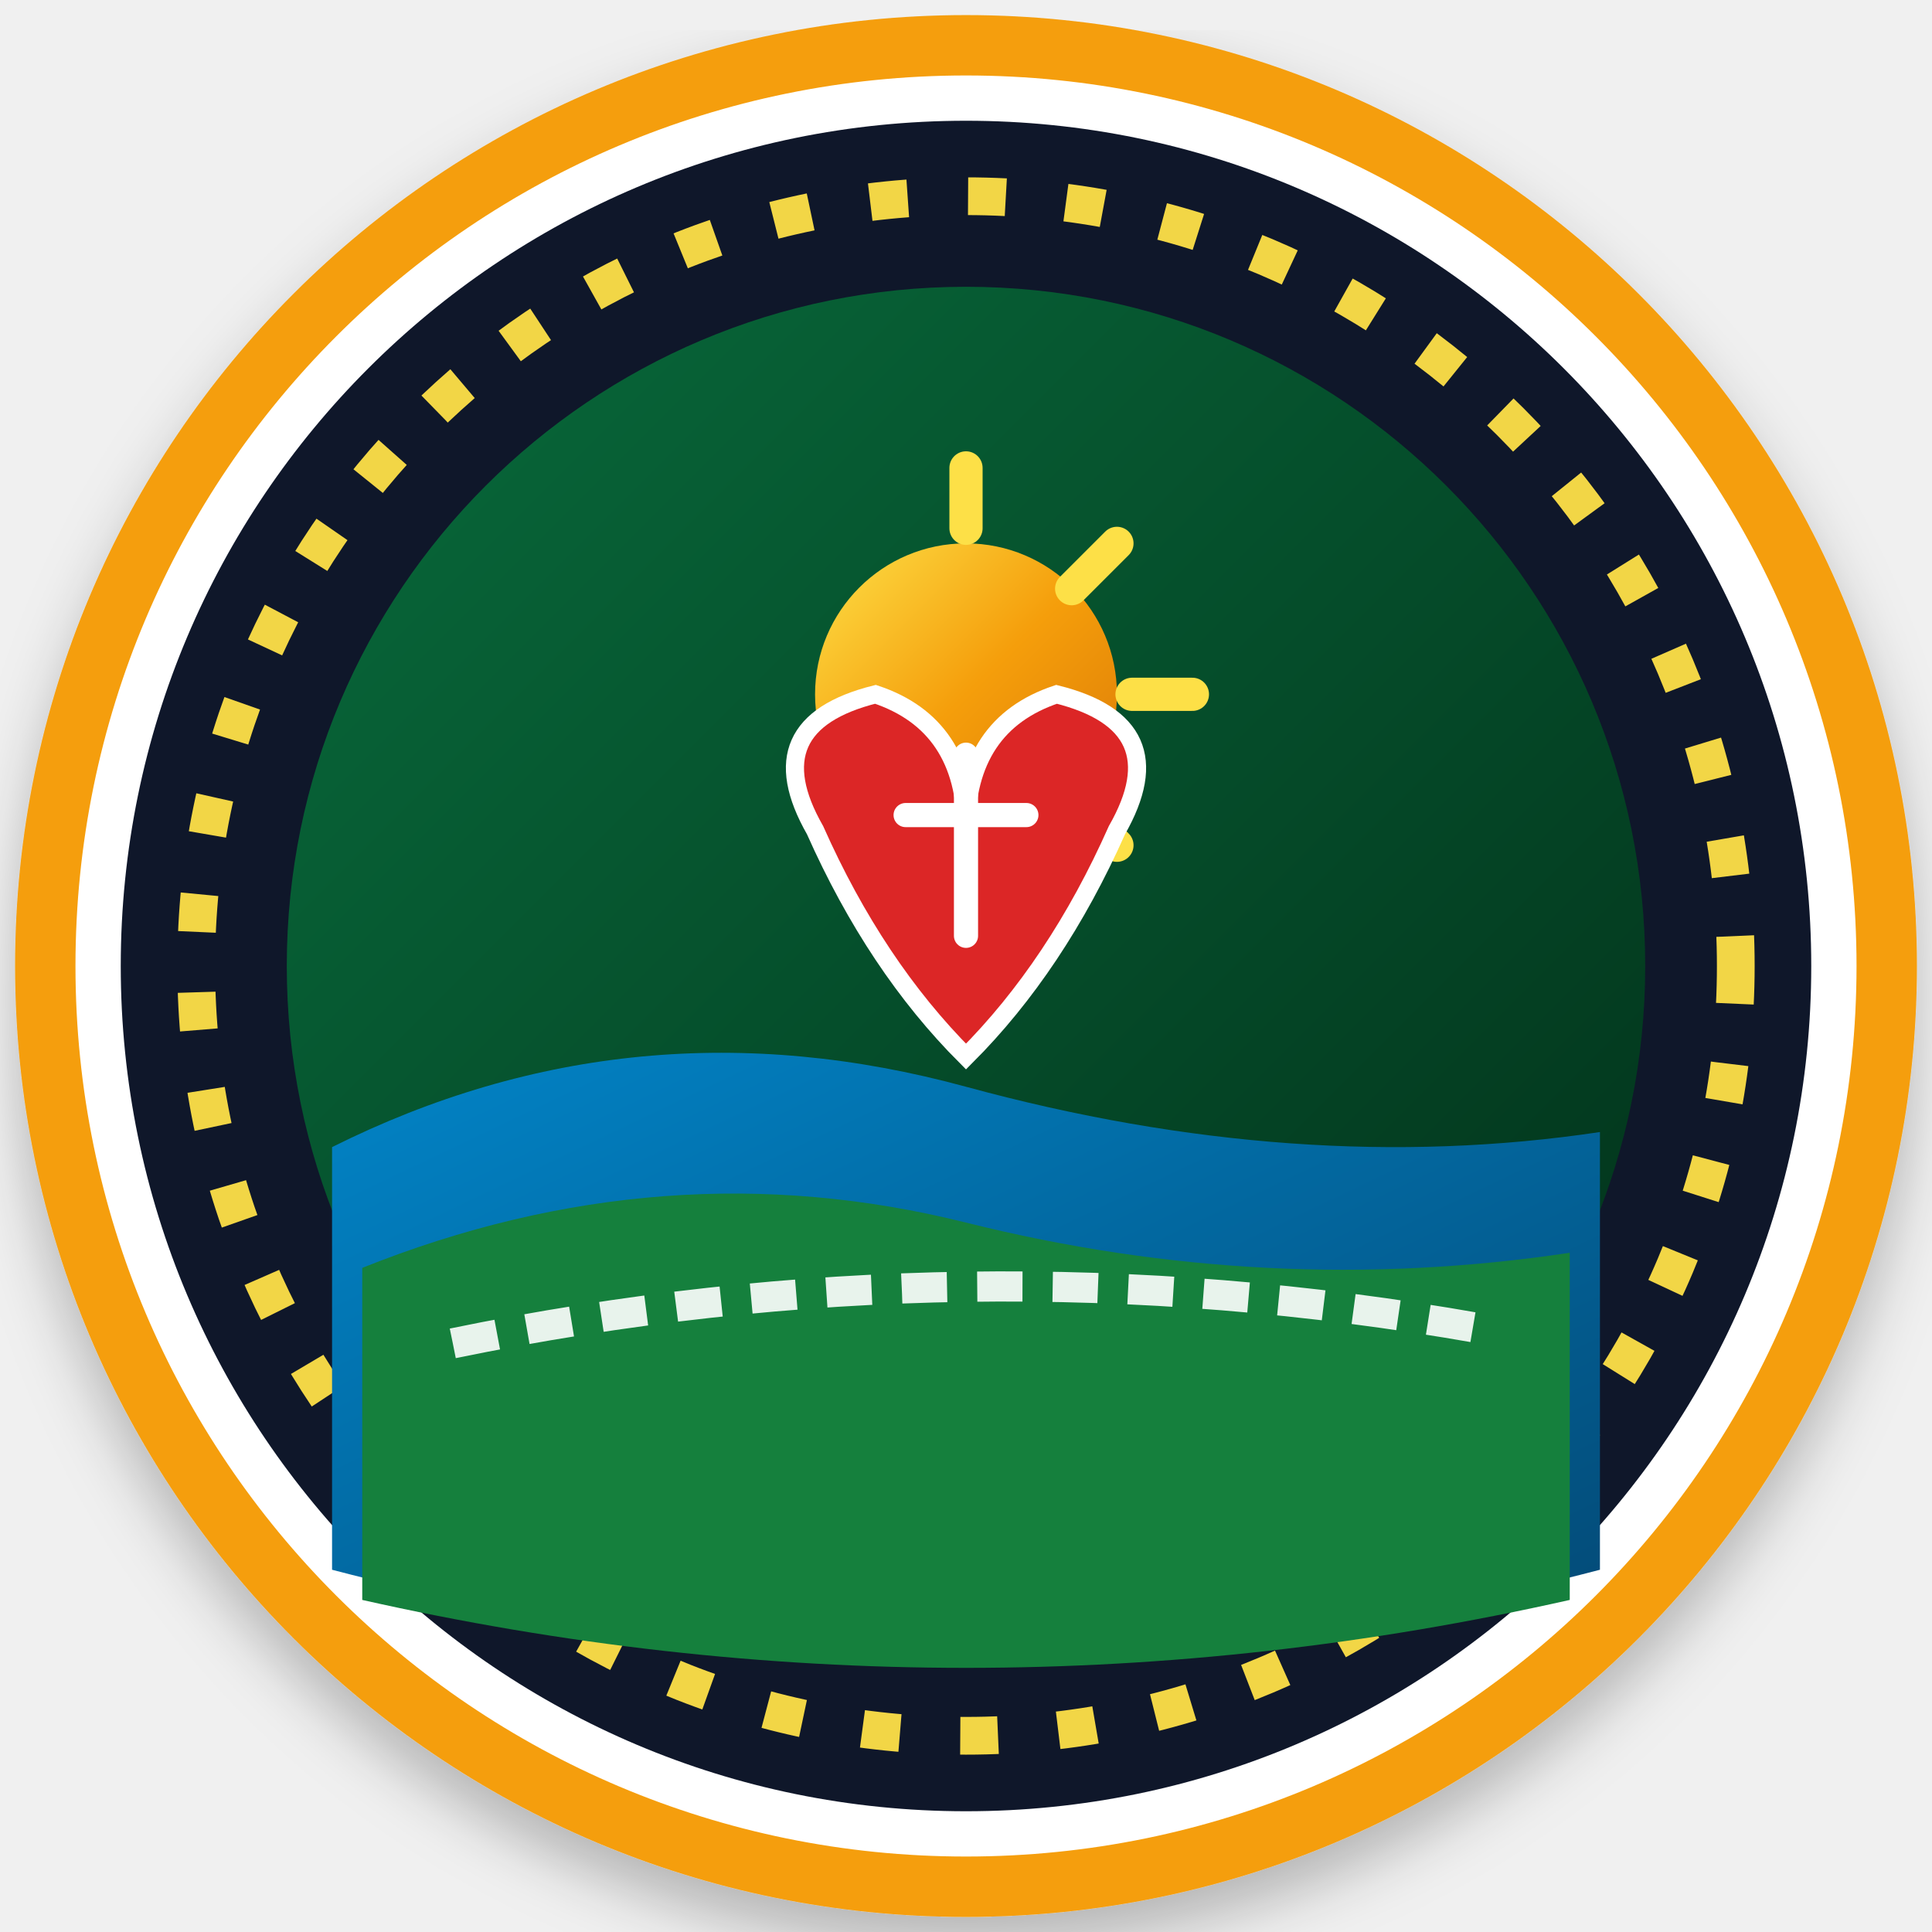
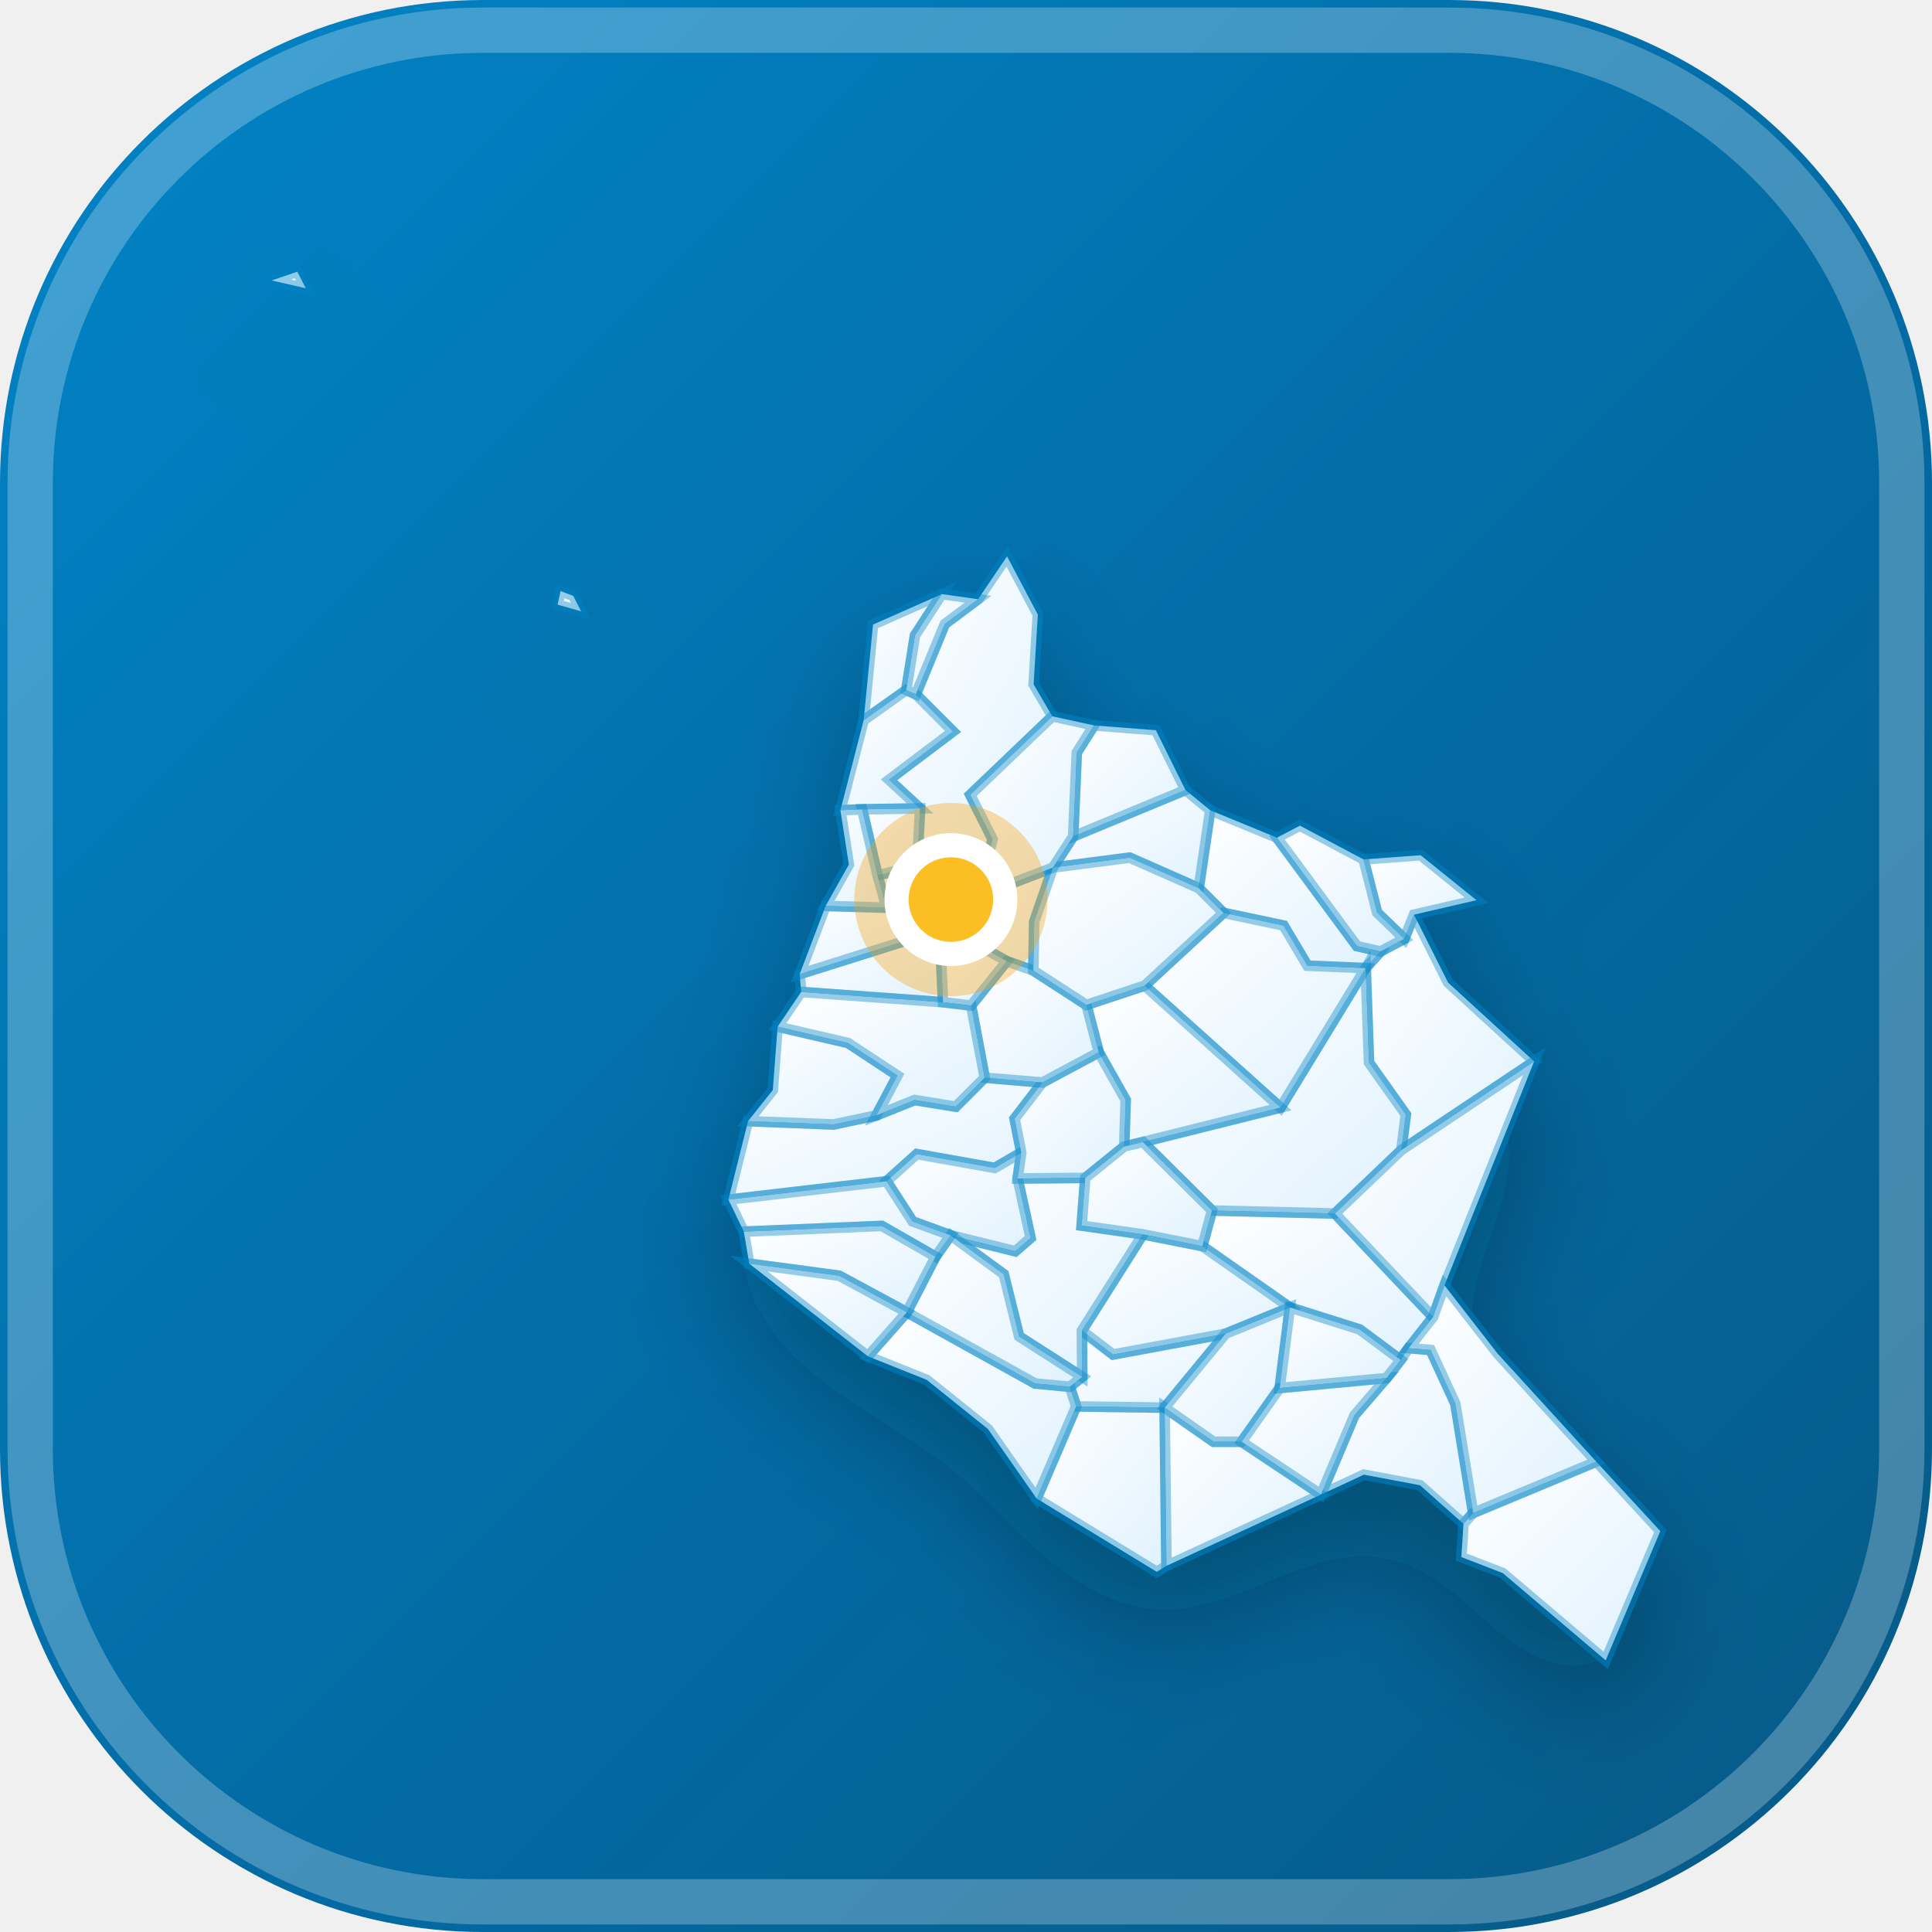
- <svg xmlns="http://www.w3.org/2000/svg" viewBox="0 0 128 128" width="100%" height="100%">
+ <svg xmlns="http://www.w3.org/2000/svg" viewBox="0 0 64 64" width="64" height="64">
  <defs>
-     <linearGradient id="inabangaGreen" x1="0%" y1="0%" x2="100%" y2="100%">
-       <stop offset="0%" stop-color="#086b3c" />
-       <stop offset="100%" stop-color="#022e18" />
+     <linearGradient id="bg" x1="0%" y1="0%" x2="100%" y2="100%">
+       <stop offset="0%" stop-color="#0284c7" />
+       <stop offset="60%" stop-color="#0369a1" />
+       <stop offset="100%" stop-color="#075985" />
    </linearGradient>
-     <linearGradient id="inabangaBlue" x1="0%" y1="0%" x2="100%" y2="100%">
-       <stop offset="0%" stop-color="#0284c7" />
-       <stop offset="100%" stop-color="#034975" />
+     <linearGradient id="mapFill" x1="0%" y1="0%" x2="100%" y2="100%">
+       <stop offset="0%" stop-color="#ffffff" />
+       <stop offset="100%" stop-color="#e0f2fe" />
    </linearGradient>
-     <linearGradient id="inabangaGold" x1="0%" y1="0%" x2="100%" y2="100%">
-       <stop offset="0%" stop-color="#fde047" />
-       <stop offset="50%" stop-color="#f59e0b" />
-       <stop offset="100%" stop-color="#d97706" />
-     </linearGradient>
-     <filter id="badgeShadow" x="-10%" y="-10%" width="120%" height="120%">
-       <feDropShadow dx="0" dy="2" stdDeviation="2" flood-opacity="0.25" />
+     <filter id="shadow" x="-10%" y="-10%" width="120%" height="120%">
+       <feDropShadow dx="0" dy="2" stdDeviation="2" flood-color="#0f172a" flood-opacity="0.3" />
    </filter>
  </defs>
-   <circle cx="64" cy="64" r="61" fill="#ffffff" stroke="#f59e0b" stroke-width="4" filter="url(#badgeShadow)" />
-   <circle cx="64" cy="64" r="56" fill="#0f172a" />
-   <circle cx="64" cy="64" r="51" fill="none" stroke="#fde047" stroke-width="2.5" stroke-dasharray="2.5 4" opacity="0.95" />
-   <circle cx="64" cy="64" r="45" fill="url(#inabangaGreen)" />
-   <g transform="translate(64, 46)">
-     <circle cx="0" cy="0" r="10" fill="url(#inabangaGold)" />
-     <path d="M0 -15 L0 -11" stroke="#fde047" stroke-width="2.2" stroke-linecap="round" />
-     <path d="M10 -10 L7 -7" stroke="#fde047" stroke-width="2.2" stroke-linecap="round" />
-     <path d="M15 0 L11 0" stroke="#fde047" stroke-width="2.2" stroke-linecap="round" />
-     <path d="M10 10 L7 7" stroke="#fde047" stroke-width="2.2" stroke-linecap="round" />
-     <path d="M0 15 L0 11" stroke="#fde047" stroke-width="2.2" stroke-linecap="round" />
-     <path d="-10 10 L-7 7" stroke="#fde047" stroke-width="2.2" stroke-linecap="round" />
-     <path d="-15 0 L-11 0" stroke="#fde047" stroke-width="2.2" stroke-linecap="round" />
-     <path d="-10 -10 L-7 -7" stroke="#fde047" stroke-width="2.2" stroke-linecap="round" />
+   <rect width="64" height="64" rx="16" fill="url(#bg)" />
+   <rect width="62" height="62" x="1" y="1" rx="15" fill="none" stroke="#ffffff" stroke-opacity="0.25" stroke-width="1.5" />
+   <g filter="url(#shadow)">
+     <path d="M 50.82,35.16 L 47.97,32.55 L 46.84,30.30 L 46.52,31.10 L 45.73,31.52 L 45.24,32.07 L 45.35,35.20 L 46.57,36.92 L 46.42,38.10 L 50.82,35.16 Z" fill="url(#mapFill)" stroke="#0284c7" stroke-width="0.35" stroke-opacity="0.4" />
+     <path d="M 38.58,46.63 L 35.65,46.59 L 34.34,49.64 L 38.32,52.07 L 38.64,51.87 L 38.58,46.63 Z" fill="url(#mapFill)" stroke="#0284c7" stroke-width="0.35" stroke-opacity="0.4" />
+     <path d="M 34.53,35.86 L 32.62,35.70 L 31.66,36.66 L 30.30,36.44 L 29.03,36.95 L 27.61,37.25 L 24.78,37.14 L 24.13,39.74 L 29.37,39.13 L 30.37,38.23 L 32.95,38.69 L 33.83,38.18 L 33.61,37.06 L 34.53,35.86 Z" fill="url(#mapFill)" stroke="#0284c7" stroke-width="0.35" stroke-opacity="0.4" />
+     <path d="M 44.22,40.20 L 40.15,40.10 L 39.83,41.28 L 42.73,43.31 L 45.04,44.04 L 46.40,45.05 L 46.66,44.66 L 47.47,43.63 L 44.22,40.20 Z" fill="url(#mapFill)" stroke="#0284c7" stroke-width="0.35" stroke-opacity="0.4" />
+     <path d="M 35.84,44.08 L 35.85,45.61 L 35.44,45.94 L 35.65,46.59 L 38.58,46.63 L 40.60,44.18 L 36.87,44.87 L 35.84,44.08 Z" fill="url(#mapFill)" stroke="#0284c7" stroke-width="0.35" stroke-opacity="0.4" />
+     <path d="M 42.30,27.75 L 40.09,26.84 L 39.71,29.42 L 40.53,30.24 L 42.52,30.66 L 43.31,31.99 L 45.24,32.07 L 45.73,31.52 L 44.95,31.34 L 42.30,27.75 Z" fill="url(#mapFill)" stroke="#0284c7" stroke-width="0.35" stroke-opacity="0.4" />
+     <path d="M 34.86,23.73 L 34.24,22.67 L 34.38,20.36 L 33.36,18.43 L 32.40,19.85 L 31.30,20.67 L 30.34,23.00 L 31.57,24.23 L 29.45,25.83 L 30.48,26.78 L 30.38,28.68 L 32.64,28.75 L 32.88,27.80 L 32.14,26.33 L 34.86,23.73 Z" fill="url(#mapFill)" stroke="#0284c7" stroke-width="0.35" stroke-opacity="0.4" />
+     <path d="M 29.03,36.95 L 29.73,35.63 L 28.09,34.55 L 25.76,34.01 L 25.60,36.11 L 24.78,37.14 L 27.61,37.25 L 29.03,36.95 Z" fill="url(#mapFill)" stroke="#0284c7" stroke-width="0.35" stroke-opacity="0.4" />
+     <path d="M 34.23,32.15 L 34.26,30.53 L 34.88,28.74 L 32.40,29.69 L 32.01,31.08 L 33.35,31.84 L 34.23,32.15 Z" fill="url(#mapFill)" stroke="#0284c7" stroke-width="0.35" stroke-opacity="0.4" />
+     <path d="M 48.80,50.12 L 48.21,46.50 L 47.39,44.72 L 46.66,44.66 L 46.40,45.05 L 45.93,45.65 L 44.87,46.88 L 43.76,49.51 L 45.18,48.85 L 47.04,49.20 L 48.48,50.48 L 48.80,50.12 Z" fill="url(#mapFill)" stroke="#0284c7" stroke-width="0.35" stroke-opacity="0.4" />
+     <path d="M 39.83,41.28 L 37.86,40.89 L 35.84,44.08 L 36.87,44.87 L 40.60,44.18 L 42.73,43.31 L 39.83,41.28 Z" fill="url(#mapFill)" stroke="#0284c7" stroke-width="0.35" stroke-opacity="0.4" />
+     <path d="M 37.86,40.89 L 35.83,40.60 L 35.95,39.02 L 33.71,39.04 L 34.14,41.01 L 33.63,41.45 L 31.49,40.92 L 33.25,42.21 L 33.76,44.27 L 35.85,45.61 L 35.84,44.08 L 37.86,40.89 Z" fill="url(#mapFill)" stroke="#0284c7" stroke-width="0.35" stroke-opacity="0.4" />
+     <path d="M 31.15,31.24 L 30.87,30.89 L 26.49,32.27 L 26.54,32.86 L 31.24,33.20 L 31.15,31.24 Z" fill="url(#mapFill)" stroke="#0284c7" stroke-width="0.35" stroke-opacity="0.4" />
+     <path d="M 9.85,9.00 L 9.00,9.29 L 10.13,9.55 L 9.85,9.00 Z" fill="url(#mapFill)" stroke="#0284c7" stroke-width="0.35" stroke-opacity="0.4" />
+     <path d="M 41.13,47.76 L 40.20,47.76 L 38.58,46.63 L 38.64,51.87 L 43.76,49.51 L 41.13,47.76 Z" fill="url(#mapFill)" stroke="#0284c7" stroke-width="0.35" stroke-opacity="0.4" />
+     <path d="M 33.71,39.04 L 33.83,38.18 L 32.95,38.69 L 30.37,38.23 L 29.37,39.13 L 30.23,40.46 L 31.49,40.92 L 33.63,41.45 L 34.14,41.01 L 33.71,39.04 Z" fill="url(#mapFill)" stroke="#0284c7" stroke-width="0.35" stroke-opacity="0.4" />
+     <path d="M 40.09,26.84 L 39.27,26.17 L 35.55,27.71 L 34.88,28.74 L 37.42,28.41 L 39.71,29.42 L 40.09,26.84 Z" fill="url(#mapFill)" stroke="#0284c7" stroke-width="0.35" stroke-opacity="0.4" />
+     <path d="M 46.42,38.10 L 46.57,36.92 L 45.35,35.20 L 45.24,32.07 L 42.42,36.69 L 37.86,37.83 L 40.15,40.10 L 44.22,40.20 L 46.42,38.10 Z" fill="url(#mapFill)" stroke="#0284c7" stroke-width="0.35" stroke-opacity="0.4" />
+     <path d="M 39.27,26.17 L 38.29,24.19 L 36.24,24.03 L 35.67,24.93 L 35.55,27.71 L 39.27,26.17 Z" fill="url(#mapFill)" stroke="#0284c7" stroke-width="0.35" stroke-opacity="0.4" />
+     <path d="M 18.57,19.58 L 18.47,20.03 L 19.25,20.25 L 18.99,19.74 L 18.57,19.58 Z" fill="url(#mapFill)" stroke="#0284c7" stroke-width="0.35" stroke-opacity="0.4" />
+     <path d="M 30.55,29.79 L 30.38,28.68 L 29.07,29.00 L 29.37,30.07 L 30.55,29.79 Z" fill="url(#mapFill)" stroke="#0284c7" stroke-width="0.35" stroke-opacity="0.4" />
+     <path d="M 47.85,42.58 L 50.82,35.16 L 46.42,38.10 L 44.22,40.20 L 47.47,43.63 L 47.85,42.58 Z" fill="url(#mapFill)" stroke="#0284c7" stroke-width="0.35" stroke-opacity="0.4" />
+     <path d="M 35.44,45.94 L 34.29,45.83 L 30.04,43.47 L 28.75,44.93 L 30.70,45.71 L 32.73,47.34 L 34.34,49.64 L 35.65,46.59 L 35.44,45.94 Z" fill="url(#mapFill)" stroke="#0284c7" stroke-width="0.35" stroke-opacity="0.4" />
+     <path d="M 46.84,30.30 L 48.91,29.82 L 47.06,28.33 L 45.17,28.47 L 45.62,30.23 L 46.52,31.10 L 46.84,30.30 Z" fill="url(#mapFill)" stroke="#0284c7" stroke-width="0.35" stroke-opacity="0.4" />
+     <path d="M 45.17,28.47 L 43.06,27.35 L 42.30,27.75 L 44.95,31.34 L 45.73,31.52 L 46.52,31.10 L 45.62,30.23 L 45.17,28.47 Z" fill="url(#mapFill)" stroke="#0284c7" stroke-width="0.35" stroke-opacity="0.4" />
+     <path d="M 31.20,19.68 L 28.92,20.69 L 28.61,23.86 L 30.02,22.86 L 30.31,21.05 L 31.20,19.68 Z" fill="url(#mapFill)" stroke="#0284c7" stroke-width="0.35" stroke-opacity="0.4" />
+     <path d="M 45.24,32.07 L 43.31,31.99 L 42.52,30.66 L 40.53,30.24 L 37.92,32.65 L 42.42,36.69 L 45.24,32.07 Z" fill="url(#mapFill)" stroke="#0284c7" stroke-width="0.35" stroke-opacity="0.4" />
+     <path d="M 37.92,32.65 L 35.99,33.29 L 36.40,34.86 L 37.29,36.44 L 37.24,37.98 L 37.86,37.83 L 42.42,36.69 L 37.92,32.65 Z" fill="url(#mapFill)" stroke="#0284c7" stroke-width="0.35" stroke-opacity="0.4" />
+     <path d="M 42.39,45.98 L 42.73,43.31 L 40.60,44.18 L 38.58,46.63 L 40.20,47.76 L 41.13,47.76 L 42.39,45.98 Z" fill="url(#mapFill)" stroke="#0284c7" stroke-width="0.35" stroke-opacity="0.4" />
+     <path d="M 37.24,37.98 L 37.29,36.44 L 36.40,34.86 L 34.53,35.86 L 33.61,37.06 L 33.83,38.18 L 33.71,39.04 L 35.95,39.02 L 37.24,37.98 Z" fill="url(#mapFill)" stroke="#0284c7" stroke-width="0.35" stroke-opacity="0.4" />
+     <path d="M 34.23,32.15 L 33.35,31.84 L 32.17,33.31 L 32.62,35.70 L 34.53,35.86 L 36.40,34.86 L 35.99,33.29 L 34.23,32.15 Z" fill="url(#mapFill)" stroke="#0284c7" stroke-width="0.35" stroke-opacity="0.4" />
+     <path d="M 31.24,33.20 L 26.54,32.86 L 25.76,34.01 L 28.09,34.55 L 29.73,35.63 L 29.03,36.95 L 30.30,36.44 L 31.66,36.66 L 32.62,35.70 L 32.17,33.31 L 31.24,33.20 Z" fill="url(#mapFill)" stroke="#0284c7" stroke-width="0.35" stroke-opacity="0.4" />
+     <path d="M 32.64,28.75 L 30.38,28.68 L 30.55,29.79 L 30.87,30.89 L 31.15,31.24 L 32.01,31.08 L 32.40,29.69 L 32.64,28.75 Z" fill="url(#mapFill)" stroke="#0284c7" stroke-width="0.35" stroke-opacity="0.4" />
+     <path d="M 35.85,45.61 L 33.76,44.27 L 33.25,42.21 L 31.49,40.92 L 30.99,41.63 L 30.04,43.47 L 34.29,45.83 L 35.44,45.94 L 35.85,45.61 Z" fill="url(#mapFill)" stroke="#0284c7" stroke-width="0.35" stroke-opacity="0.4" />
+     <path d="M 43.76,49.51 L 44.87,46.88 L 45.93,45.65 L 42.39,45.98 L 41.13,47.76 L 43.76,49.51 Z" fill="url(#mapFill)" stroke="#0284c7" stroke-width="0.35" stroke-opacity="0.4" />
+     <path d="M 39.71,29.42 L 37.42,28.41 L 34.88,28.74 L 34.26,30.53 L 34.23,32.15 L 35.99,33.29 L 37.92,32.65 L 40.53,30.24 L 39.71,29.42 Z" fill="url(#mapFill)" stroke="#0284c7" stroke-width="0.35" stroke-opacity="0.4" />
+     <path d="M 40.15,40.10 L 37.86,37.83 L 37.24,37.98 L 35.95,39.02 L 35.83,40.60 L 37.86,40.89 L 39.83,41.28 L 40.15,40.10 Z" fill="url(#mapFill)" stroke="#0284c7" stroke-width="0.35" stroke-opacity="0.4" />
+     <path d="M 30.34,23.00 L 30.02,22.86 L 28.61,23.86 L 27.84,26.84 L 28.56,26.81 L 30.48,26.78 L 29.45,25.83 L 31.57,24.23 L 30.34,23.00 Z" fill="url(#mapFill)" stroke="#0284c7" stroke-width="0.35" stroke-opacity="0.4" />
+     <path d="M 30.87,30.89 L 30.55,29.79 L 29.37,30.07 L 27.35,30.01 L 26.49,32.27 L 30.87,30.89 Z" fill="url(#mapFill)" stroke="#0284c7" stroke-width="0.35" stroke-opacity="0.4" />
+     <path d="M 46.40,45.05 L 45.04,44.04 L 42.73,43.31 L 42.39,45.98 L 45.93,45.65 L 46.40,45.05 Z" fill="url(#mapFill)" stroke="#0284c7" stroke-width="0.35" stroke-opacity="0.4" />
+     <path d="M 30.38,28.68 L 30.48,26.78 L 28.56,26.81 L 29.07,29.00 L 30.38,28.68 Z" fill="url(#mapFill)" stroke="#0284c7" stroke-width="0.35" stroke-opacity="0.4" />
+     <path d="M 36.24,24.03 L 34.86,23.73 L 32.14,26.33 L 32.88,27.80 L 32.64,28.75 L 32.40,29.69 L 34.88,28.74 L 35.55,27.71 L 35.67,24.93 L 36.24,24.03 Z" fill="url(#mapFill)" stroke="#0284c7" stroke-width="0.35" stroke-opacity="0.4" />
+     <path d="M 48.48,50.48 L 48.41,51.58 L 49.78,52.11 L 53.19,55.00 L 55.00,50.72 L 52.88,48.42 L 48.80,50.12 L 48.48,50.48 Z" fill="url(#mapFill)" stroke="#0284c7" stroke-width="0.35" stroke-opacity="0.4" />
+     <path d="M 32.40,19.85 L 31.20,19.68 L 30.31,21.05 L 30.02,22.86 L 30.34,23.00 L 31.30,20.67 L 32.40,19.85 Z" fill="url(#mapFill)" stroke="#0284c7" stroke-width="0.35" stroke-opacity="0.4" />
+     <path d="M 29.37,39.13 L 24.13,39.74 L 24.64,40.80 L 29.21,40.61 L 30.99,41.63 L 31.49,40.92 L 30.23,40.46 L 29.37,39.13 Z" fill="url(#mapFill)" stroke="#0284c7" stroke-width="0.35" stroke-opacity="0.4" />
+     <path d="M 52.88,48.42 L 49.61,44.84 L 47.85,42.58 L 47.47,43.63 L 46.66,44.66 L 47.39,44.72 L 48.21,46.50 L 48.80,50.12 L 52.88,48.42 Z" fill="url(#mapFill)" stroke="#0284c7" stroke-width="0.35" stroke-opacity="0.4" />
+     <path d="M 32.01,31.08 L 31.15,31.24 L 31.24,33.20 L 32.17,33.31 L 33.35,31.84 L 32.01,31.08 Z" fill="url(#mapFill)" stroke="#0284c7" stroke-width="0.35" stroke-opacity="0.4" />
+     <path d="M 28.56,26.81 L 27.84,26.84 L 28.12,28.64 L 27.35,30.01 L 29.37,30.07 L 29.07,29.00 L 28.56,26.81 Z" fill="url(#mapFill)" stroke="#0284c7" stroke-width="0.35" stroke-opacity="0.4" />
+     <path d="M 30.99,41.63 L 29.21,40.61 L 24.64,40.80 L 24.82,41.86 L 27.80,42.26 L 30.04,43.47 L 30.99,41.63 Z" fill="url(#mapFill)" stroke="#0284c7" stroke-width="0.35" stroke-opacity="0.4" />
+     <path d="M 30.04,43.47 L 27.80,42.26 L 24.82,41.86 L 28.75,44.93 L 30.04,43.47 Z" fill="url(#mapFill)" stroke="#0284c7" stroke-width="0.35" stroke-opacity="0.4" />
  </g>
-   <path d="M22,76 Q42,66 64,72 T106,75 L106,104 Q64,115 22,104 Z" fill="url(#inabangaBlue)" />
-   <path d="M24,84 Q44,76 64,81 T104,83 L104,106 Q64,115 24,106 Z" fill="#15803d" />
-   <path d="M30,89 Q64,82 98,88" stroke="#ffffff" stroke-width="2" stroke-dasharray="3 2" fill="none" opacity="0.9" />
-   <g transform="translate(64, 60)">
-     <path d="M-10,-5 Q-14,-12 -6,-14 Q0,-12 0,-5 Q0,-12 6,-14 Q14,-12 10,-5 Q6,4 0,10 Q-6,4 -10,-5 Z" fill="#dc2626" stroke="#ffffff" stroke-width="1.2" />
-     <path d="M0,-10 L0,2 M-4,-6 L4,-6" stroke="#ffffff" stroke-width="1.6" stroke-linecap="round" />
-   </g>
+   <circle cx="31.5" cy="29.8" r="3.2" fill="#f59e0b" fill-opacity="0.35" />
+   <circle cx="31.5" cy="29.8" r="1.8" fill="#fbbf24" stroke="#ffffff" stroke-width="0.8" />
</svg>
